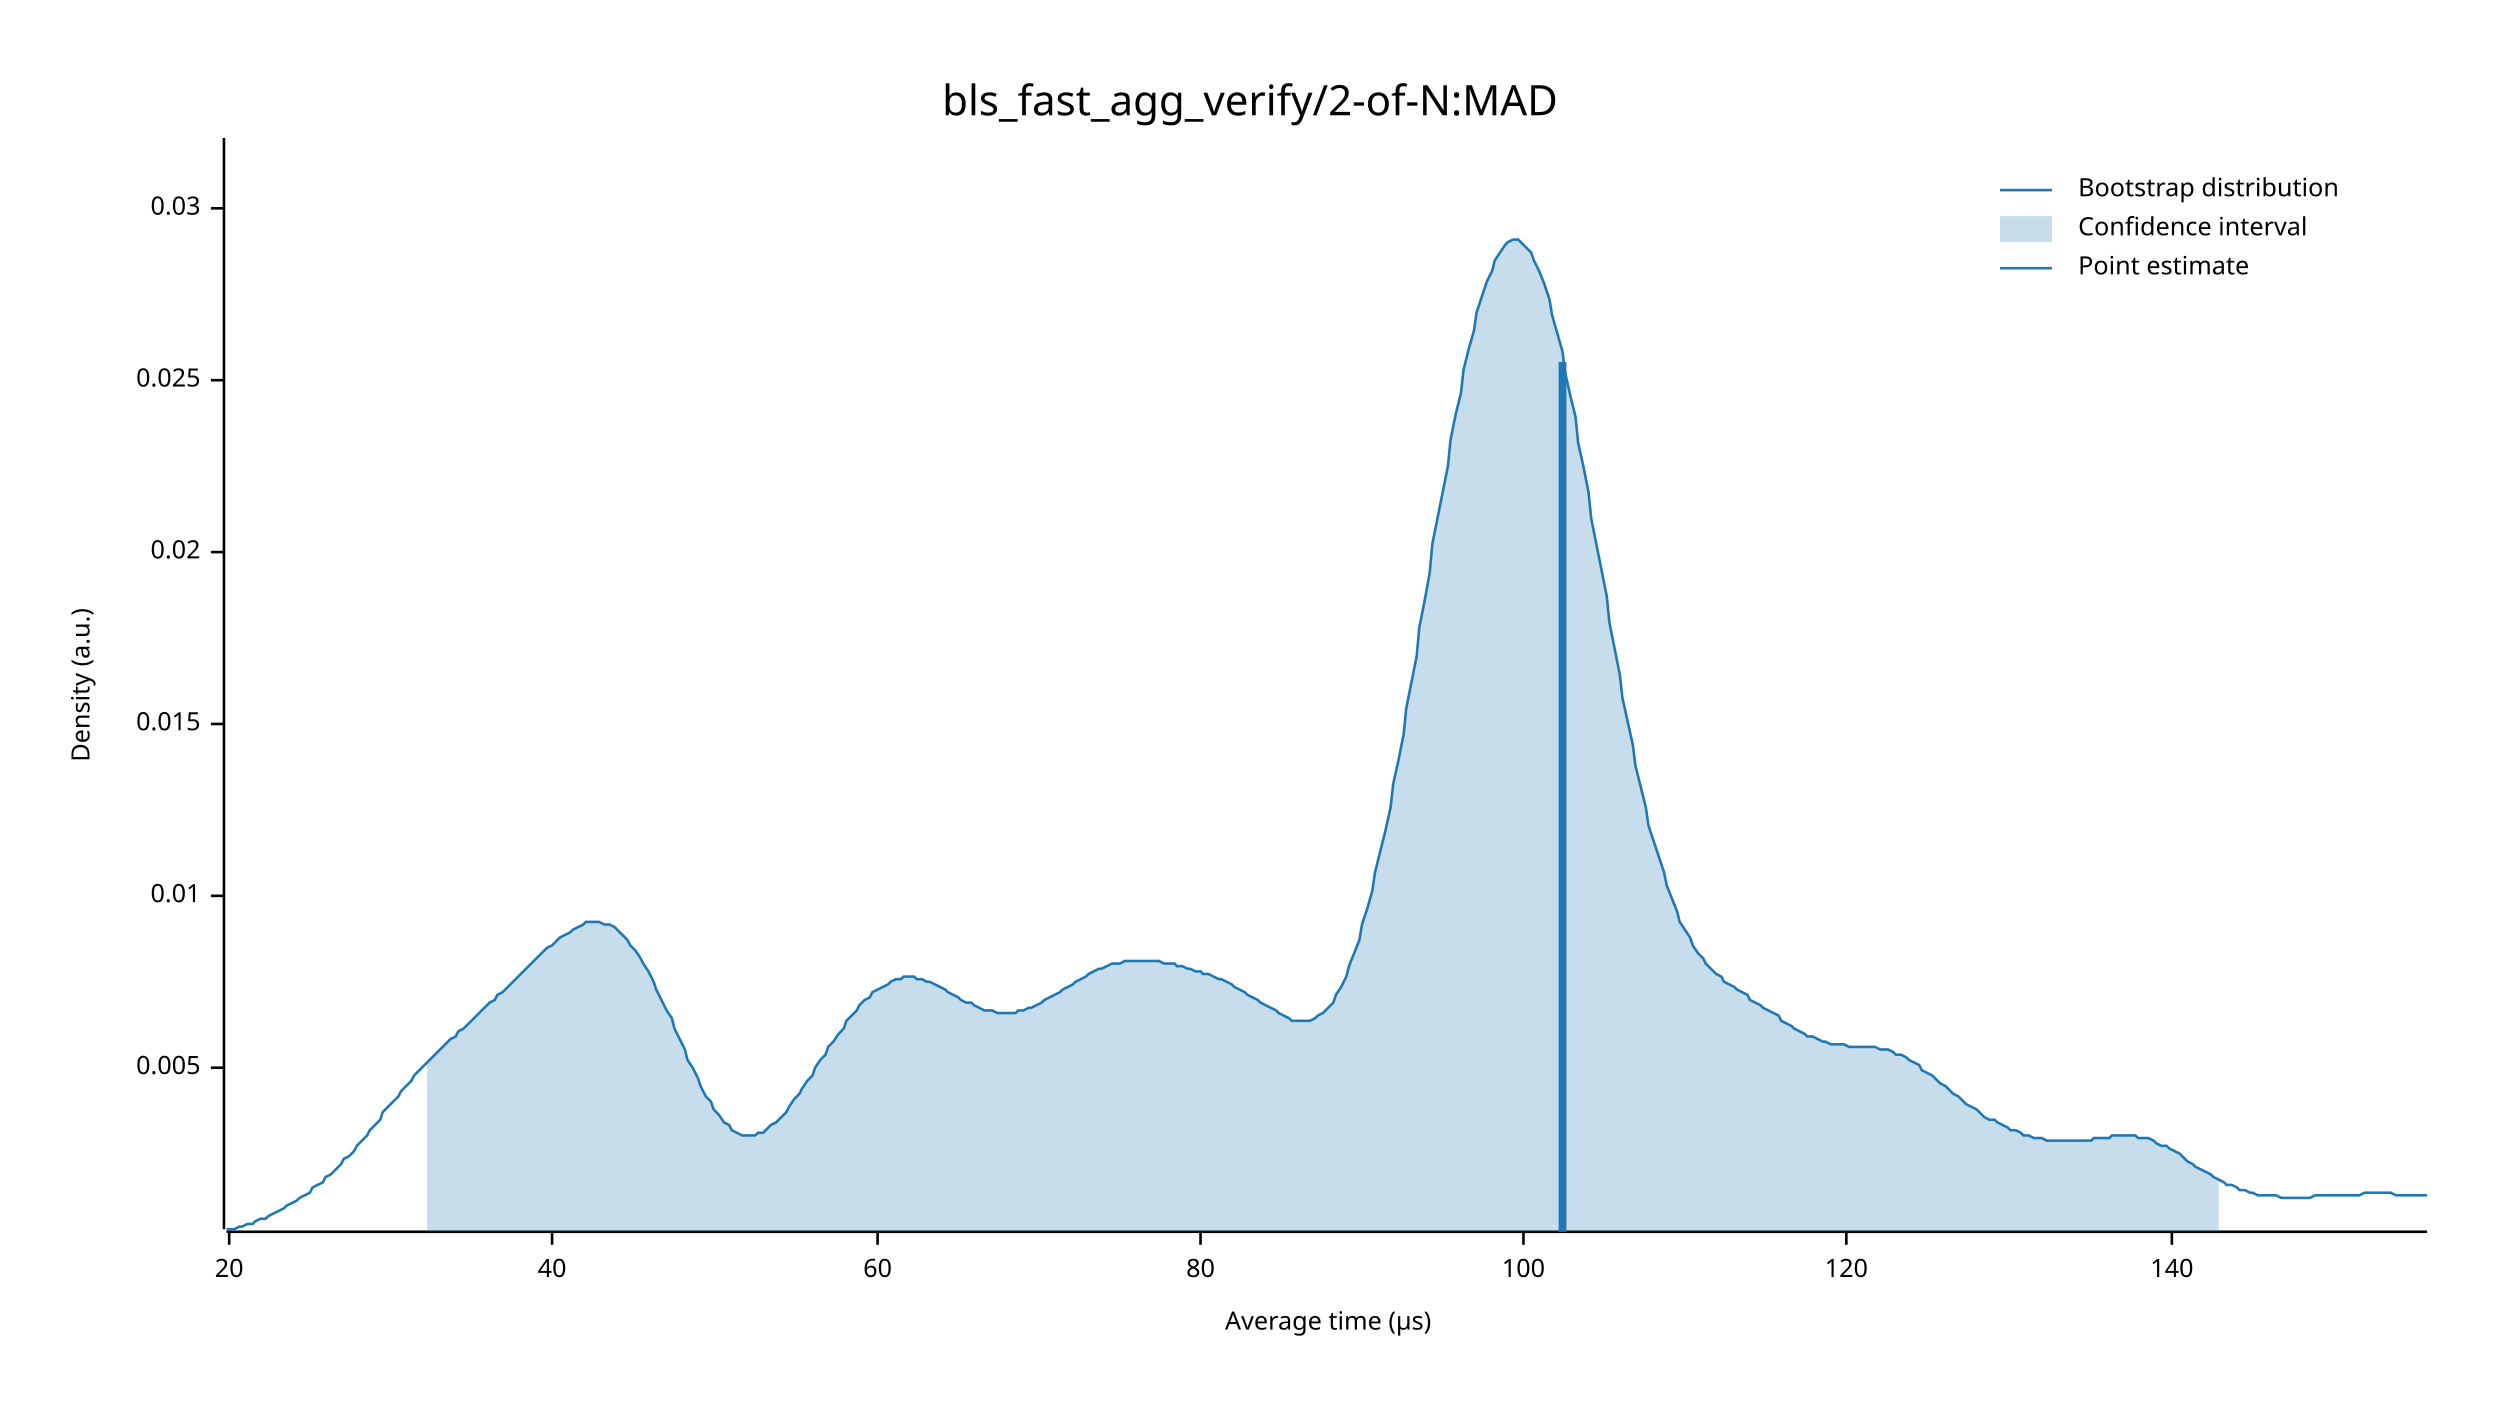
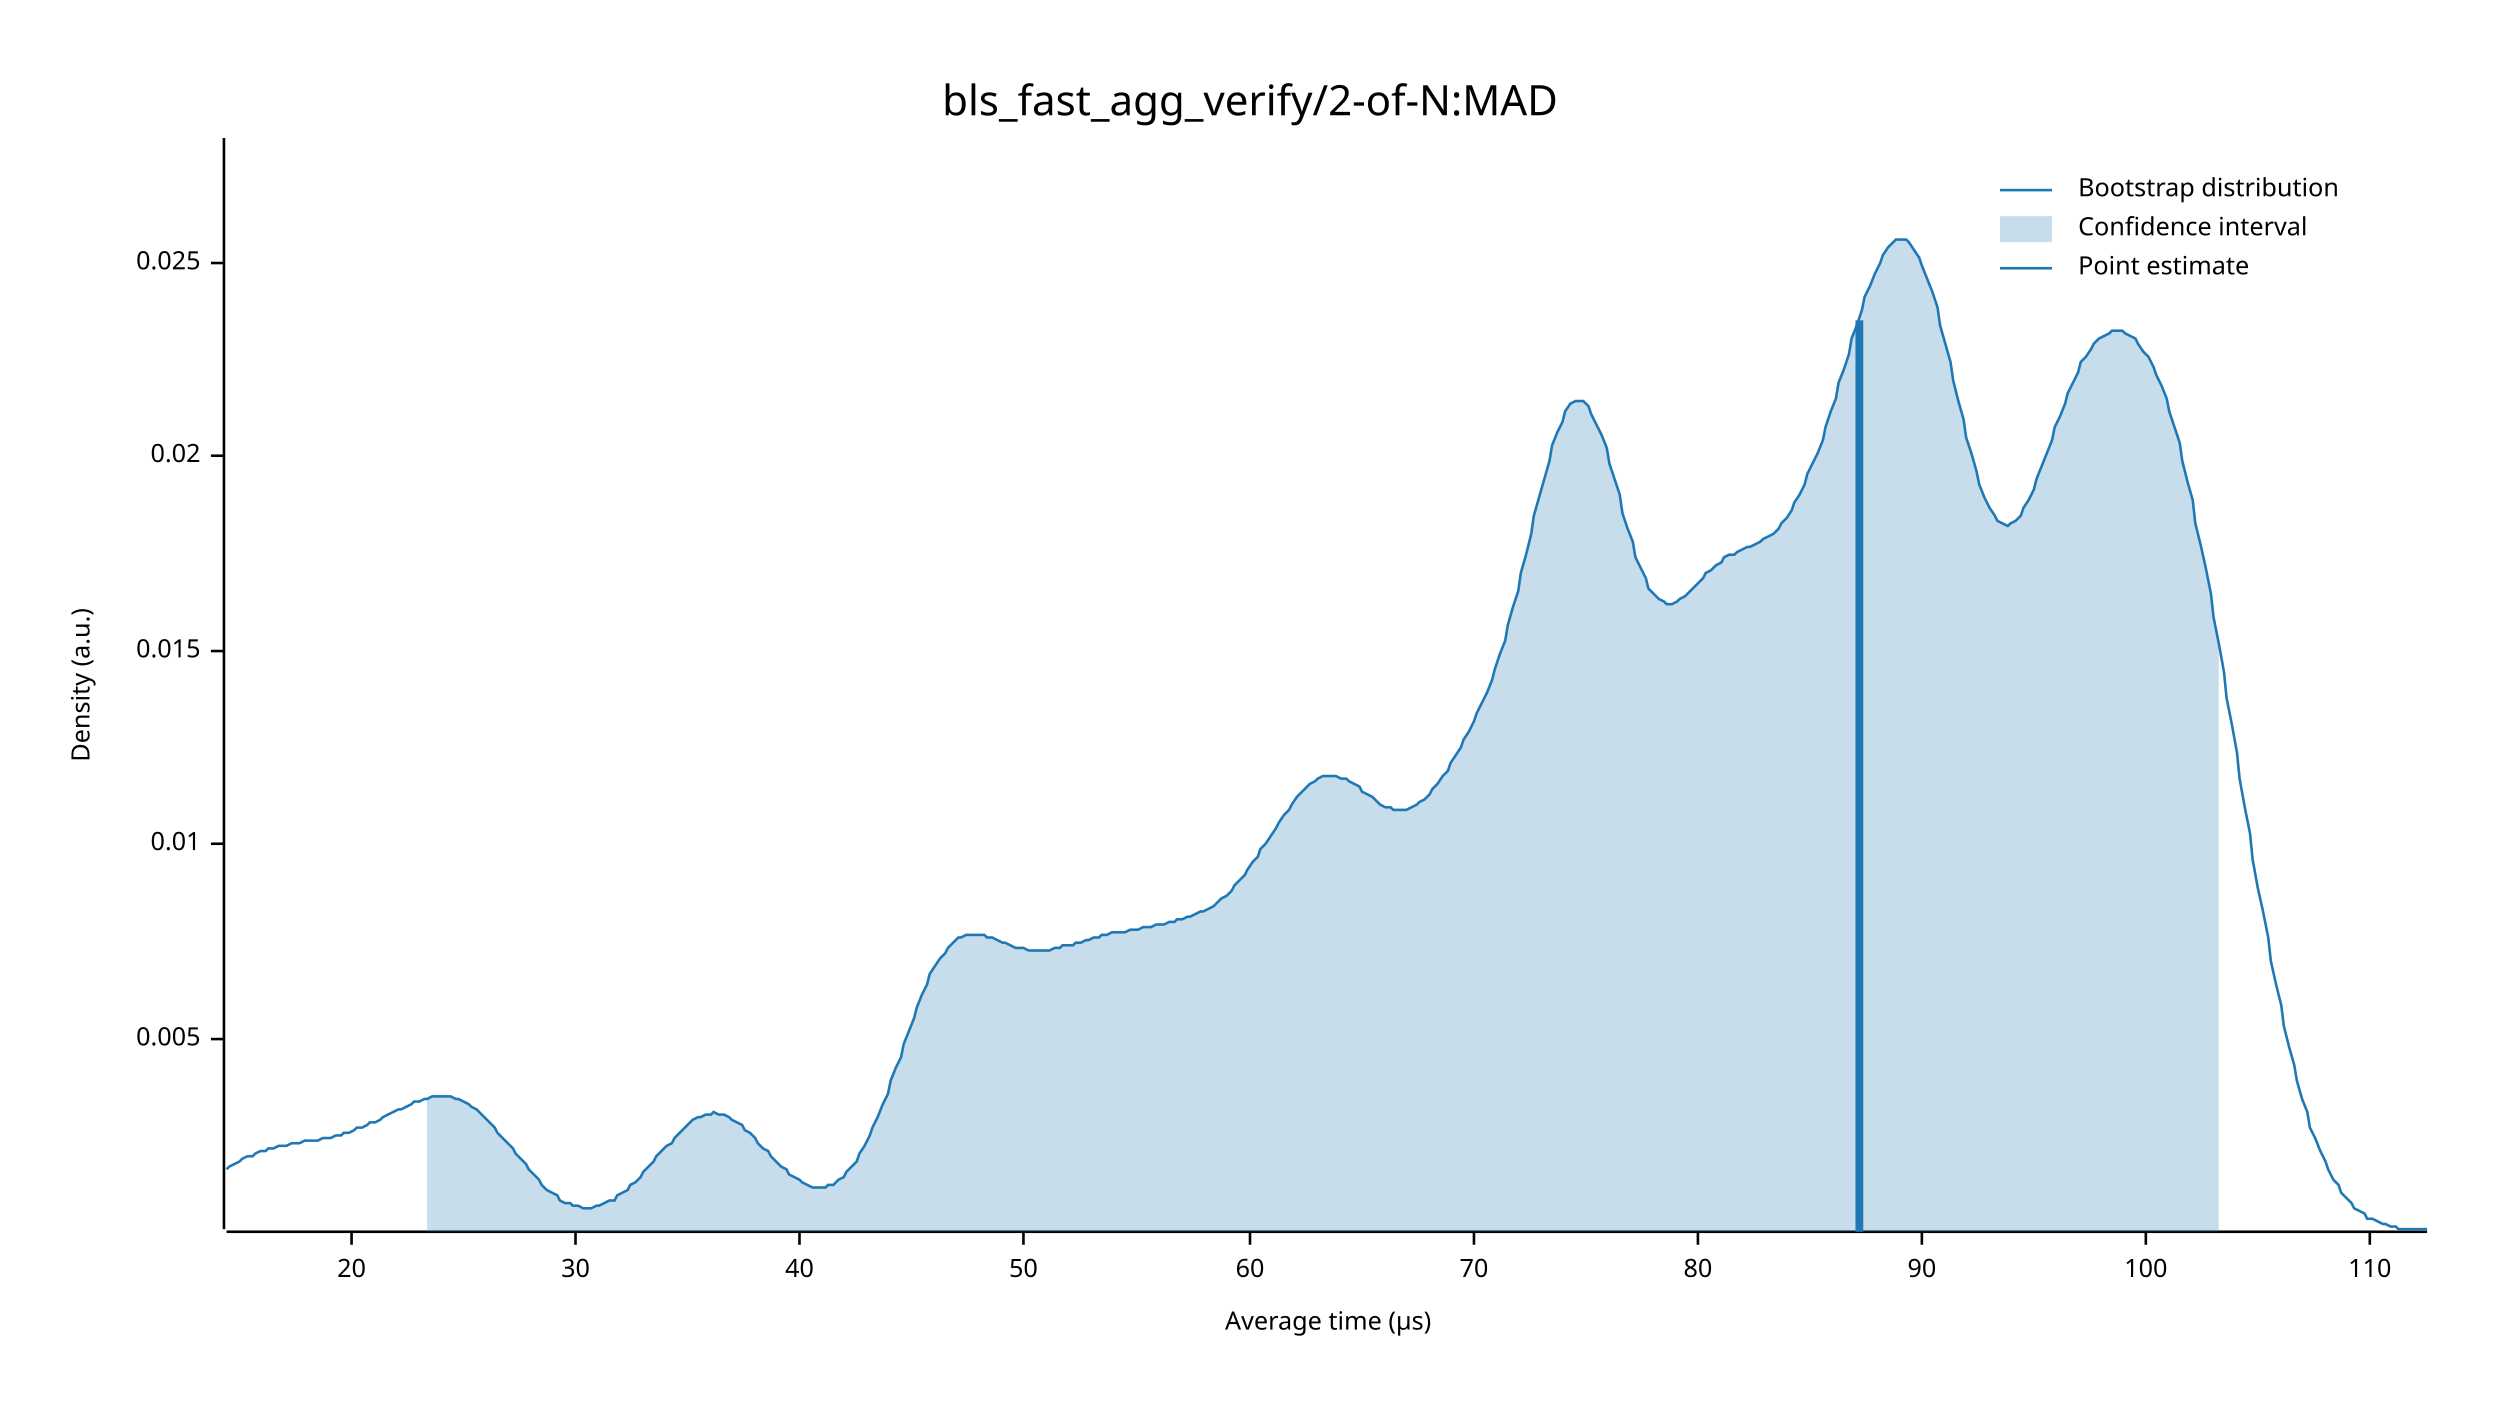
<svg xmlns="http://www.w3.org/2000/svg" width="960" height="540" viewBox="0 0 960 540">
  <text x="480" y="32" dy="0.76em" text-anchor="middle" font-family="sans-serif" font-size="16.129" opacity="1" fill="#000000">
bls_fast_agg_verify/2-of-N:MAD
</text>
  <text x="27" y="263" dy="0.76em" text-anchor="middle" font-family="sans-serif" font-size="9.677" opacity="1" fill="#000000" transform="rotate(270, 27, 263)">
Density (a.u.)
</text>
  <text x="510" y="513" dy="-0.5ex" text-anchor="middle" font-family="sans-serif" font-size="9.677" opacity="1" fill="#000000">
Average time (µs)
</text>
  <polyline fill="none" opacity="1" stroke="#000000" stroke-width="1" points="86,53 86,472 " />
-   <text x="77" y="410" dy="0.5ex" text-anchor="end" font-family="sans-serif" font-size="9.677" opacity="1" fill="#000000">
+   <text x="77" y="399" dy="0.5ex" text-anchor="end" font-family="sans-serif" font-size="9.677" opacity="1" fill="#000000">
0.005
</text>
-   <polyline fill="none" opacity="1" stroke="#000000" stroke-width="1" points="81,410 86,410 " />
-   <text x="77" y="344" dy="0.5ex" text-anchor="end" font-family="sans-serif" font-size="9.677" opacity="1" fill="#000000">
+   <polyline fill="none" opacity="1" stroke="#000000" stroke-width="1" points="81,399 86,399 " />
+   <text x="77" y="324" dy="0.5ex" text-anchor="end" font-family="sans-serif" font-size="9.677" opacity="1" fill="#000000">
0.01
</text>
-   <polyline fill="none" opacity="1" stroke="#000000" stroke-width="1" points="81,344 86,344 " />
-   <text x="77" y="278" dy="0.5ex" text-anchor="end" font-family="sans-serif" font-size="9.677" opacity="1" fill="#000000">
+   <polyline fill="none" opacity="1" stroke="#000000" stroke-width="1" points="81,324 86,324 " />
+   <text x="77" y="250" dy="0.5ex" text-anchor="end" font-family="sans-serif" font-size="9.677" opacity="1" fill="#000000">
0.015
</text>
-   <polyline fill="none" opacity="1" stroke="#000000" stroke-width="1" points="81,278 86,278 " />
-   <text x="77" y="212" dy="0.5ex" text-anchor="end" font-family="sans-serif" font-size="9.677" opacity="1" fill="#000000">
+   <polyline fill="none" opacity="1" stroke="#000000" stroke-width="1" points="81,250 86,250 " />
+   <text x="77" y="175" dy="0.5ex" text-anchor="end" font-family="sans-serif" font-size="9.677" opacity="1" fill="#000000">
0.02
</text>
-   <polyline fill="none" opacity="1" stroke="#000000" stroke-width="1" points="81,212 86,212 " />
-   <text x="77" y="146" dy="0.5ex" text-anchor="end" font-family="sans-serif" font-size="9.677" opacity="1" fill="#000000">
+   <polyline fill="none" opacity="1" stroke="#000000" stroke-width="1" points="81,175 86,175 " />
+   <text x="77" y="101" dy="0.5ex" text-anchor="end" font-family="sans-serif" font-size="9.677" opacity="1" fill="#000000">
0.025
</text>
-   <polyline fill="none" opacity="1" stroke="#000000" stroke-width="1" points="81,146 86,146 " />
-   <text x="77" y="80" dy="0.5ex" text-anchor="end" font-family="sans-serif" font-size="9.677" opacity="1" fill="#000000">
- 0.03
- </text>
-   <polyline fill="none" opacity="1" stroke="#000000" stroke-width="1" points="81,80 86,80 " />
+   <polyline fill="none" opacity="1" stroke="#000000" stroke-width="1" points="81,101 86,101 " />
  <polyline fill="none" opacity="1" stroke="#000000" stroke-width="1" points="87,473 932,473 " />
-   <text x="88" y="483" dy="0.76em" text-anchor="middle" font-family="sans-serif" font-size="9.677" opacity="1" fill="#000000">
+   <text x="135" y="483" dy="0.76em" text-anchor="middle" font-family="sans-serif" font-size="9.677" opacity="1" fill="#000000">
20
</text>
-   <polyline fill="none" opacity="1" stroke="#000000" stroke-width="1" points="88,473 88,478 " />
-   <text x="212" y="483" dy="0.76em" text-anchor="middle" font-family="sans-serif" font-size="9.677" opacity="1" fill="#000000">
+   <polyline fill="none" opacity="1" stroke="#000000" stroke-width="1" points="135,473 135,478 " />
+   <text x="221" y="483" dy="0.76em" text-anchor="middle" font-family="sans-serif" font-size="9.677" opacity="1" fill="#000000">
+ 30
+ </text>
+   <polyline fill="none" opacity="1" stroke="#000000" stroke-width="1" points="221,473 221,478 " />
+   <text x="307" y="483" dy="0.76em" text-anchor="middle" font-family="sans-serif" font-size="9.677" opacity="1" fill="#000000">
40
</text>
-   <polyline fill="none" opacity="1" stroke="#000000" stroke-width="1" points="212,473 212,478 " />
-   <text x="337" y="483" dy="0.76em" text-anchor="middle" font-family="sans-serif" font-size="9.677" opacity="1" fill="#000000">
+   <polyline fill="none" opacity="1" stroke="#000000" stroke-width="1" points="307,473 307,478 " />
+   <text x="393" y="483" dy="0.76em" text-anchor="middle" font-family="sans-serif" font-size="9.677" opacity="1" fill="#000000">
+ 50
+ </text>
+   <polyline fill="none" opacity="1" stroke="#000000" stroke-width="1" points="393,473 393,478 " />
+   <text x="480" y="483" dy="0.76em" text-anchor="middle" font-family="sans-serif" font-size="9.677" opacity="1" fill="#000000">
60
</text>
-   <polyline fill="none" opacity="1" stroke="#000000" stroke-width="1" points="337,473 337,478 " />
-   <text x="461" y="483" dy="0.76em" text-anchor="middle" font-family="sans-serif" font-size="9.677" opacity="1" fill="#000000">
+   <polyline fill="none" opacity="1" stroke="#000000" stroke-width="1" points="480,473 480,478 " />
+   <text x="566" y="483" dy="0.76em" text-anchor="middle" font-family="sans-serif" font-size="9.677" opacity="1" fill="#000000">
+ 70
+ </text>
+   <polyline fill="none" opacity="1" stroke="#000000" stroke-width="1" points="566,473 566,478 " />
+   <text x="652" y="483" dy="0.76em" text-anchor="middle" font-family="sans-serif" font-size="9.677" opacity="1" fill="#000000">
80
</text>
-   <polyline fill="none" opacity="1" stroke="#000000" stroke-width="1" points="461,473 461,478 " />
-   <text x="585" y="483" dy="0.76em" text-anchor="middle" font-family="sans-serif" font-size="9.677" opacity="1" fill="#000000">
+   <polyline fill="none" opacity="1" stroke="#000000" stroke-width="1" points="652,473 652,478 " />
+   <text x="738" y="483" dy="0.76em" text-anchor="middle" font-family="sans-serif" font-size="9.677" opacity="1" fill="#000000">
+ 90
+ </text>
+   <polyline fill="none" opacity="1" stroke="#000000" stroke-width="1" points="738,473 738,478 " />
+   <text x="824" y="483" dy="0.76em" text-anchor="middle" font-family="sans-serif" font-size="9.677" opacity="1" fill="#000000">
100
</text>
-   <polyline fill="none" opacity="1" stroke="#000000" stroke-width="1" points="585,473 585,478 " />
-   <text x="709" y="483" dy="0.76em" text-anchor="middle" font-family="sans-serif" font-size="9.677" opacity="1" fill="#000000">
- 120
+   <polyline fill="none" opacity="1" stroke="#000000" stroke-width="1" points="824,473 824,478 " />
+   <text x="910" y="483" dy="0.76em" text-anchor="middle" font-family="sans-serif" font-size="9.677" opacity="1" fill="#000000">
+ 110
</text>
-   <polyline fill="none" opacity="1" stroke="#000000" stroke-width="1" points="709,473 709,478 " />
-   <text x="834" y="483" dy="0.76em" text-anchor="middle" font-family="sans-serif" font-size="9.677" opacity="1" fill="#000000">
- 140
- </text>
-   <polyline fill="none" opacity="1" stroke="#000000" stroke-width="1" points="834,473 834,478 " />
-   <polyline fill="none" opacity="1" stroke="#1F78B4" stroke-width="1" points="87,472 88,472 90,472 92,471 93,471 95,470 97,470 98,469 100,468 102,468 103,467 105,466 107,465 109,464 110,463 112,462 114,461 115,460 117,459 119,458 120,456 122,455 124,454 125,452 127,451 129,449 131,447 132,445 134,444 136,442 137,440 139,438 141,436 142,434 144,432 146,430 147,427 149,425 151,423 153,421 154,419 156,417 158,415 159,413 161,411 163,409 164,408 166,406 168,404 169,403 171,401 173,399 175,398 176,396 178,395 180,393 181,392 183,390 185,388 186,387 188,385 190,384 191,382 193,381 195,379 197,377 198,376 200,374 202,372 203,371 205,369 207,367 208,366 210,364 212,363 214,361 215,360 217,359 219,358 220,357 222,356 224,355 225,354 227,354 229,354 230,354 232,355 234,355 236,356 237,357 239,359 241,361 242,363 244,365 246,368 247,370 249,373 251,377 252,380 254,384 256,388 258,391 259,395 261,399 263,403 264,407 266,410 268,414 269,417 271,421 273,423 274,426 276,428 278,431 280,432 281,434 283,435 285,436 286,436 288,436 290,436 291,435 293,435 295,433 296,432 298,431 300,429 302,427 303,425 305,422 307,420 308,418 310,415 312,413 313,410 315,407 317,405 318,402 320,400 322,397 324,395 325,392 327,390 329,388 330,386 332,384 334,383 335,381 337,380 339,379 341,378 342,377 344,376 346,376 347,375 349,375 351,375 352,376 354,376 356,377 357,377 359,378 361,379 363,380 364,381 366,382 368,383 369,384 371,385 373,385 374,386 376,387 378,388 379,388 381,388 383,389 385,389 386,389 388,389 390,389 391,388 393,388 395,387 396,387 398,386 400,385 401,384 403,383 405,382 407,381 408,380 410,379 412,378 413,377 415,376 417,375 418,374 420,373 422,372 423,372 425,371 427,370 429,370 430,370 432,369 434,369 435,369 437,369 439,369 440,369 442,369 444,369 445,369 447,370 449,370 451,370 452,371 454,371 456,372 457,372 459,373 461,373 462,374 464,374 466,375 468,376 469,376 471,377 473,378 474,379 476,380 478,381 479,382 481,383 483,384 484,385 486,386 488,387 490,388 491,389 493,390 495,391 496,392 498,392 500,392 501,392 503,392 505,391 506,390 508,389 510,387 512,385 513,382 515,379 517,375 518,371 520,366 522,361 523,355 525,349 527,342 528,335 530,327 532,319 534,310 535,301 537,292 539,282 540,272 542,262 544,252 545,241 547,231 549,220 550,209 552,199 554,189 556,179 557,169 559,159 561,151 562,142 564,134 566,127 567,120 569,114 571,108 573,104 574,100 576,97 578,94 579,93 581,92 583,92 584,93 586,95 588,97 589,100 591,104 593,109 595,115 596,121 598,128 600,135 601,143 603,152 605,160 606,170 608,179 610,189 611,199 613,209 615,219 617,229 618,239 620,249 622,259 623,268 625,277 627,286 628,294 630,302 632,310 633,317 635,323 637,329 639,335 640,340 642,345 644,350 645,354 647,357 649,360 650,363 652,366 654,368 655,370 657,372 659,374 661,375 662,377 664,378 666,379 667,380 669,381 671,382 672,384 674,385 676,386 677,387 679,388 681,389 683,390 684,392 686,393 688,394 689,395 691,396 693,397 694,398 696,398 698,399 700,400 701,400 703,401 705,401 706,401 708,401 710,402 711,402 713,402 715,402 716,402 718,402 720,402 722,403 723,403 725,403 727,404 728,405 730,405 732,406 733,407 735,408 737,409 738,411 740,412 742,413 744,415 745,416 747,417 749,419 750,420 752,421 754,423 755,424 757,425 759,426 760,427 762,429 764,430 766,430 767,431 769,432 771,433 772,434 774,434 776,435 777,436 779,436 781,437 782,437 784,437 786,438 788,438 789,438 791,438 793,438 794,438 796,438 798,438 799,438 801,438 803,438 804,437 806,437 808,437 810,437 811,436 813,436 815,436 816,436 818,436 820,436 821,437 823,437 825,437 827,438 828,439 830,440 832,440 833,441 835,442 837,443 838,444 840,446 842,447 843,448 845,449 847,450 849,451 850,452 852,453 854,454 855,455 857,455 859,456 860,457 862,457 864,458 865,458 867,459 869,459 871,459 872,459 874,459 876,460 877,460 879,460 881,460 882,460 884,460 886,460 887,460 889,459 891,459 893,459 894,459 896,459 898,459 899,459 901,459 903,459 904,459 906,459 908,458 909,458 911,458 913,458 915,458 916,458 918,458 920,459 921,459 923,459 925,459 926,459 928,459 930,459 932,459 " />
-   <polygon opacity="0.25" fill="#1F78B4" points="164,408 166,406 168,404 169,403 171,401 173,399 175,398 176,396 178,395 180,393 181,392 183,390 185,388 186,387 188,385 190,384 191,382 193,381 195,379 197,377 198,376 200,374 202,372 203,371 205,369 207,367 208,366 210,364 212,363 214,361 215,360 217,359 219,358 220,357 222,356 224,355 225,354 227,354 229,354 230,354 232,355 234,355 236,356 237,357 239,359 241,361 242,363 244,365 246,368 247,370 249,373 251,377 252,380 254,384 256,388 258,391 259,395 261,399 263,403 264,407 266,410 268,414 269,417 271,421 273,423 274,426 276,428 278,431 280,432 281,434 283,435 285,436 286,436 288,436 290,436 291,435 293,435 295,433 296,432 298,431 300,429 302,427 303,425 305,422 307,420 308,418 310,415 312,413 313,410 315,407 317,405 318,402 320,400 322,397 324,395 325,392 327,390 329,388 330,386 332,384 334,383 335,381 337,380 339,379 341,378 342,377 344,376 346,376 347,375 349,375 351,375 352,376 354,376 356,377 357,377 359,378 361,379 363,380 364,381 366,382 368,383 369,384 371,385 373,385 374,386 376,387 378,388 379,388 381,388 383,389 385,389 386,389 388,389 390,389 391,388 393,388 395,387 396,387 398,386 400,385 401,384 403,383 405,382 407,381 408,380 410,379 412,378 413,377 415,376 417,375 418,374 420,373 422,372 423,372 425,371 427,370 429,370 430,370 432,369 434,369 435,369 437,369 439,369 440,369 442,369 444,369 445,369 447,370 449,370 451,370 452,371 454,371 456,372 457,372 459,373 461,373 462,374 464,374 466,375 468,376 469,376 471,377 473,378 474,379 476,380 478,381 479,382 481,383 483,384 484,385 486,386 488,387 490,388 491,389 493,390 495,391 496,392 498,392 500,392 501,392 503,392 505,391 506,390 508,389 510,387 512,385 513,382 515,379 517,375 518,371 520,366 522,361 523,355 525,349 527,342 528,335 530,327 532,319 534,310 535,301 537,292 539,282 540,272 542,262 544,252 545,241 547,231 549,220 550,209 552,199 554,189 556,179 557,169 559,159 561,151 562,142 564,134 566,127 567,120 569,114 571,108 573,104 574,100 576,97 578,94 579,93 581,92 583,92 584,93 586,95 588,97 589,100 591,104 593,109 595,115 596,121 598,128 600,135 601,143 603,152 605,160 606,170 608,179 610,189 611,199 613,209 615,219 617,229 618,239 620,249 622,259 623,268 625,277 627,286 628,294 630,302 632,310 633,317 635,323 637,329 639,335 640,340 642,345 644,350 645,354 647,357 649,360 650,363 652,366 654,368 655,370 657,372 659,374 661,375 662,377 664,378 666,379 667,380 669,381 671,382 672,384 674,385 676,386 677,387 679,388 681,389 683,390 684,392 686,393 688,394 689,395 691,396 693,397 694,398 696,398 698,399 700,400 701,400 703,401 705,401 706,401 708,401 710,402 711,402 713,402 715,402 716,402 718,402 720,402 722,403 723,403 725,403 727,404 728,405 730,405 732,406 733,407 735,408 737,409 738,411 740,412 742,413 744,415 745,416 747,417 749,419 750,420 752,421 754,423 755,424 757,425 759,426 760,427 762,429 764,430 766,430 767,431 769,432 771,433 772,434 774,434 776,435 777,436 779,436 781,437 782,437 784,437 786,438 788,438 789,438 791,438 793,438 794,438 796,438 798,438 799,438 801,438 803,438 804,437 806,437 808,437 810,437 811,436 813,436 815,436 816,436 818,436 820,436 821,437 823,437 825,437 827,438 828,439 830,440 832,440 833,441 835,442 837,443 838,444 840,446 842,447 843,448 845,449 847,450 849,451 850,452 852,453 852,473 164,473 " />
-   <polyline fill="none" opacity="1" stroke="#1F78B4" stroke-width="3" points="600,473 600,139 " />
+   <polyline fill="none" opacity="1" stroke="#000000" stroke-width="1" points="910,473 910,478 " />
+   <polyline fill="none" opacity="1" stroke="#1F78B4" stroke-width="1" points="87,449 88,448 90,447 92,446 93,445 95,444 97,444 98,443 100,442 102,442 103,441 105,441 107,440 109,440 110,440 112,439 114,439 115,439 117,438 119,438 120,438 122,438 124,437 125,437 127,437 129,436 131,436 132,435 134,435 136,434 137,433 139,433 141,432 142,431 144,431 146,430 147,429 149,428 151,427 153,426 154,426 156,425 158,424 159,423 161,423 163,422 164,422 166,421 168,421 169,421 171,421 173,421 175,422 176,422 178,423 180,424 181,425 183,426 185,428 186,429 188,431 190,433 191,435 193,437 195,439 197,441 198,443 200,445 202,447 203,449 205,451 207,453 208,455 210,457 212,458 214,459 215,461 217,462 219,462 220,463 222,463 224,464 225,464 227,464 229,463 230,463 232,462 234,461 236,461 237,459 239,458 241,457 242,455 244,454 246,452 247,450 249,448 251,446 252,444 254,442 256,440 258,439 259,437 261,435 263,433 264,432 266,430 268,429 269,429 271,428 273,428 274,427 276,428 278,428 280,429 281,430 283,431 285,432 286,434 288,435 290,437 291,439 293,441 295,442 296,444 298,446 300,448 302,449 303,451 305,452 307,453 308,454 310,455 312,456 313,456 315,456 317,456 318,455 320,455 322,453 324,452 325,450 327,448 329,446 330,443 332,440 334,436 335,433 337,429 339,424 341,420 342,415 344,410 346,406 347,401 349,396 351,391 352,387 354,382 356,378 357,374 359,371 361,368 363,366 364,364 366,362 368,360 369,360 371,359 373,359 374,359 376,359 378,359 379,360 381,360 383,361 385,362 386,362 388,363 390,364 391,364 393,364 395,365 396,365 398,365 400,365 401,365 403,365 405,364 407,364 408,363 410,363 412,363 413,362 415,362 417,361 418,361 420,360 422,360 423,359 425,359 427,358 429,358 430,358 432,358 434,357 435,357 437,357 439,356 440,356 442,356 444,355 445,355 447,355 449,354 451,354 452,353 454,353 456,352 457,352 459,351 461,350 462,350 464,349 466,348 468,346 469,345 471,344 473,342 474,340 476,338 478,336 479,334 481,331 483,329 484,326 486,324 488,321 490,318 491,316 493,313 495,311 496,309 498,306 500,304 501,303 503,301 505,300 506,299 508,298 510,298 512,298 513,298 515,299 517,299 518,300 520,301 522,302 523,304 525,305 527,306 528,307 530,309 532,310 534,310 535,311 537,311 539,311 540,311 542,310 544,309 545,308 547,307 549,305 550,303 552,301 554,298 556,296 557,293 559,290 561,287 562,284 564,281 566,277 567,274 569,270 571,266 573,261 574,257 576,251 578,246 579,240 581,233 583,227 584,220 586,213 588,205 589,198 591,191 593,184 595,177 596,171 598,166 600,162 601,158 603,155 605,154 606,154 608,154 610,156 611,159 613,163 615,167 617,172 618,178 620,184 622,190 623,197 625,203 627,208 628,214 630,218 632,222 633,226 635,228 637,230 639,231 640,232 642,232 644,231 645,230 647,229 649,227 650,226 652,224 654,222 655,220 657,219 659,217 661,216 662,214 664,213 666,213 667,212 669,211 671,210 672,210 674,209 676,208 677,207 679,206 681,205 683,203 684,201 686,199 688,196 689,193 691,190 693,186 694,182 696,178 698,174 700,169 701,164 703,158 705,153 706,147 708,142 710,136 711,130 713,125 715,119 716,114 718,110 720,105 722,101 723,98 725,95 727,93 728,92 730,92 732,92 733,93 735,96 737,99 738,102 740,107 742,112 744,118 745,125 747,132 749,139 750,146 752,154 754,161 755,168 757,174 759,181 760,186 762,191 764,195 766,198 767,200 769,201 771,202 772,201 774,200 776,198 777,195 779,192 781,188 782,184 784,179 786,174 788,169 789,164 791,160 793,155 794,151 796,147 798,143 799,139 801,137 803,134 804,132 806,130 808,129 810,128 811,127 813,127 815,127 816,128 818,129 820,130 821,132 823,135 825,137 827,141 828,144 830,148 832,153 833,158 835,164 837,170 838,177 840,185 842,192 843,201 845,209 847,218 849,228 850,237 852,247 854,258 855,268 857,278 859,289 860,299 862,310 864,320 865,330 867,341 869,350 871,360 872,369 874,378 876,386 877,394 879,402 881,409 882,415 884,422 886,427 887,433 889,437 891,442 893,446 894,449 896,453 898,455 899,458 901,460 903,462 904,464 906,465 908,466 909,468 911,468 913,469 915,470 916,470 918,471 920,471 921,472 923,472 925,472 926,472 928,472 930,472 932,472 " />
+   <polygon opacity="0.25" fill="#1F78B4" points="164,422 166,421 168,421 169,421 171,421 173,421 175,422 176,422 178,423 180,424 181,425 183,426 185,428 186,429 188,431 190,433 191,435 193,437 195,439 197,441 198,443 200,445 202,447 203,449 205,451 207,453 208,455 210,457 212,458 214,459 215,461 217,462 219,462 220,463 222,463 224,464 225,464 227,464 229,463 230,463 232,462 234,461 236,461 237,459 239,458 241,457 242,455 244,454 246,452 247,450 249,448 251,446 252,444 254,442 256,440 258,439 259,437 261,435 263,433 264,432 266,430 268,429 269,429 271,428 273,428 274,427 276,428 278,428 280,429 281,430 283,431 285,432 286,434 288,435 290,437 291,439 293,441 295,442 296,444 298,446 300,448 302,449 303,451 305,452 307,453 308,454 310,455 312,456 313,456 315,456 317,456 318,455 320,455 322,453 324,452 325,450 327,448 329,446 330,443 332,440 334,436 335,433 337,429 339,424 341,420 342,415 344,410 346,406 347,401 349,396 351,391 352,387 354,382 356,378 357,374 359,371 361,368 363,366 364,364 366,362 368,360 369,360 371,359 373,359 374,359 376,359 378,359 379,360 381,360 383,361 385,362 386,362 388,363 390,364 391,364 393,364 395,365 396,365 398,365 400,365 401,365 403,365 405,364 407,364 408,363 410,363 412,363 413,362 415,362 417,361 418,361 420,360 422,360 423,359 425,359 427,358 429,358 430,358 432,358 434,357 435,357 437,357 439,356 440,356 442,356 444,355 445,355 447,355 449,354 451,354 452,353 454,353 456,352 457,352 459,351 461,350 462,350 464,349 466,348 468,346 469,345 471,344 473,342 474,340 476,338 478,336 479,334 481,331 483,329 484,326 486,324 488,321 490,318 491,316 493,313 495,311 496,309 498,306 500,304 501,303 503,301 505,300 506,299 508,298 510,298 512,298 513,298 515,299 517,299 518,300 520,301 522,302 523,304 525,305 527,306 528,307 530,309 532,310 534,310 535,311 537,311 539,311 540,311 542,310 544,309 545,308 547,307 549,305 550,303 552,301 554,298 556,296 557,293 559,290 561,287 562,284 564,281 566,277 567,274 569,270 571,266 573,261 574,257 576,251 578,246 579,240 581,233 583,227 584,220 586,213 588,205 589,198 591,191 593,184 595,177 596,171 598,166 600,162 601,158 603,155 605,154 606,154 608,154 610,156 611,159 613,163 615,167 617,172 618,178 620,184 622,190 623,197 625,203 627,208 628,214 630,218 632,222 633,226 635,228 637,230 639,231 640,232 642,232 644,231 645,230 647,229 649,227 650,226 652,224 654,222 655,220 657,219 659,217 661,216 662,214 664,213 666,213 667,212 669,211 671,210 672,210 674,209 676,208 677,207 679,206 681,205 683,203 684,201 686,199 688,196 689,193 691,190 693,186 694,182 696,178 698,174 700,169 701,164 703,158 705,153 706,147 708,142 710,136 711,130 713,125 715,119 716,114 718,110 720,105 722,101 723,98 725,95 727,93 728,92 730,92 732,92 733,93 735,96 737,99 738,102 740,107 742,112 744,118 745,125 747,132 749,139 750,146 752,154 754,161 755,168 757,174 759,181 760,186 762,191 764,195 766,198 767,200 769,201 771,202 772,201 774,200 776,198 777,195 779,192 781,188 782,184 784,179 786,174 788,169 789,164 791,160 793,155 794,151 796,147 798,143 799,139 801,137 803,134 804,132 806,130 808,129 810,128 811,127 813,127 815,127 816,128 818,129 820,130 821,132 823,135 825,137 827,141 828,144 830,148 832,153 833,158 835,164 837,170 838,177 840,185 842,192 843,201 845,209 847,218 849,228 850,237 852,247 852,473 164,473 " />
+   <polyline fill="none" opacity="1" stroke="#1F78B4" stroke-width="3" points="714,473 714,123 " />
  <text x="798" y="68" dy="0.76em" text-anchor="start" font-family="sans-serif" font-size="9.677" opacity="1" fill="#000000">
Bootstrap distribution
</text>
  <text x="798" y="83" dy="0.76em" text-anchor="start" font-family="sans-serif" font-size="9.677" opacity="1" fill="#000000">
Confidence interval
</text>
  <text x="798" y="98" dy="0.76em" text-anchor="start" font-family="sans-serif" font-size="9.677" opacity="1" fill="#000000">
Point estimate
</text>
  <polyline fill="none" opacity="1" stroke="#1F78B4" stroke-width="1" points="768,73 788,73 " />
  <rect x="768" y="83" width="20" height="10" opacity="0.25" fill="#1F78B4" stroke="none" />
  <polyline fill="none" opacity="1" stroke="#1F78B4" stroke-width="1" points="768,103 788,103 " />
</svg>
